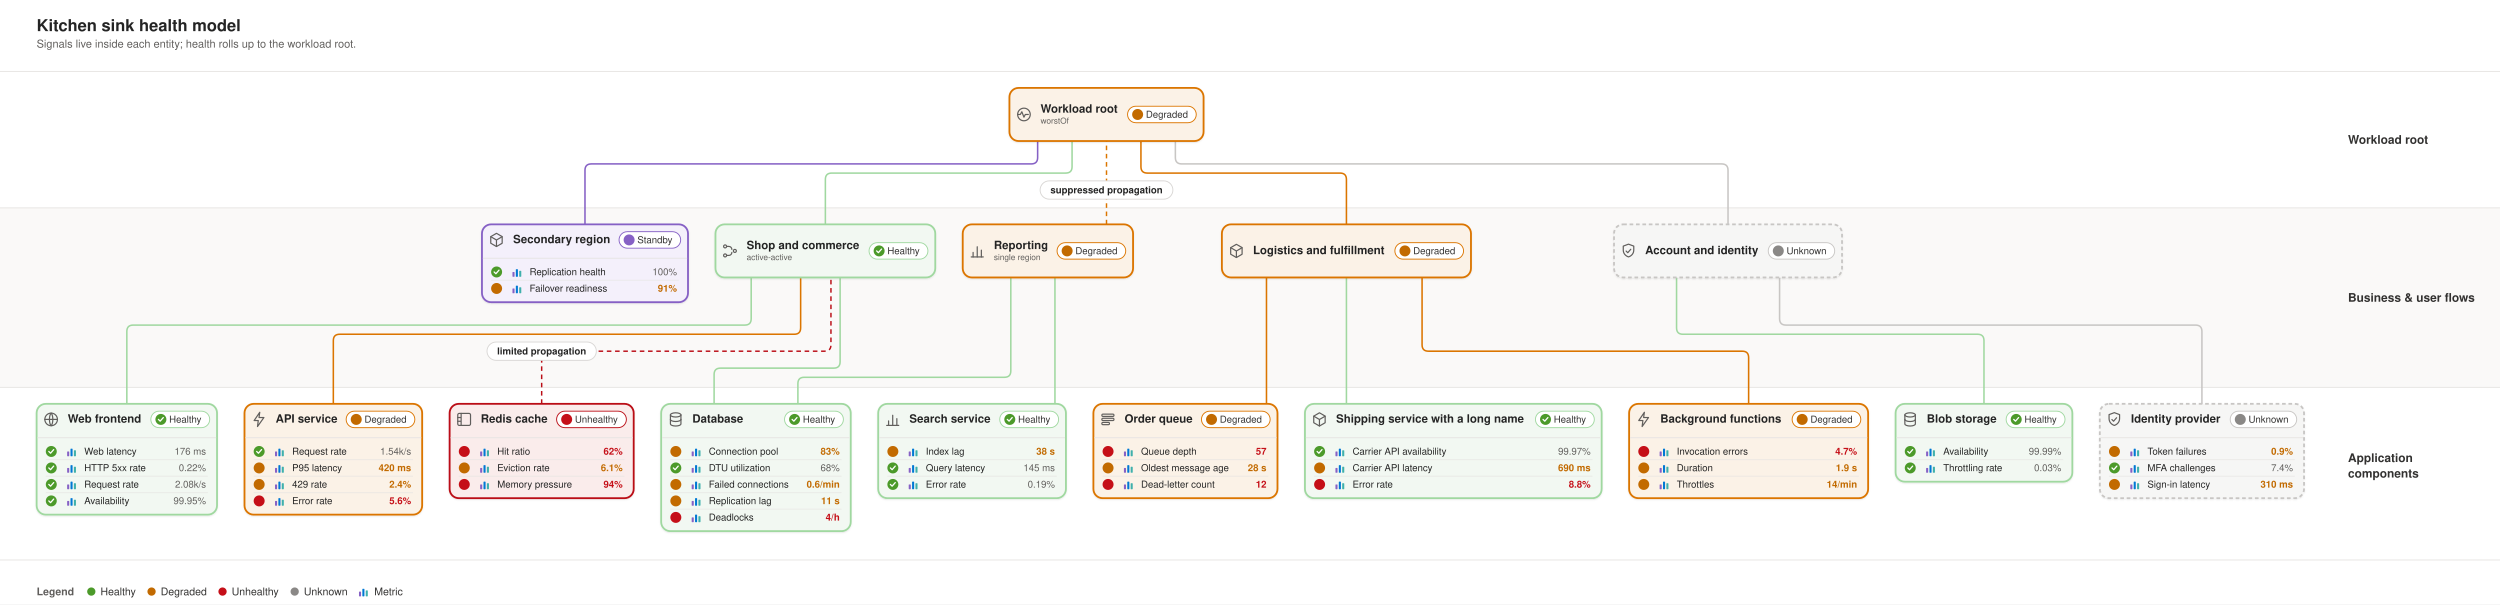
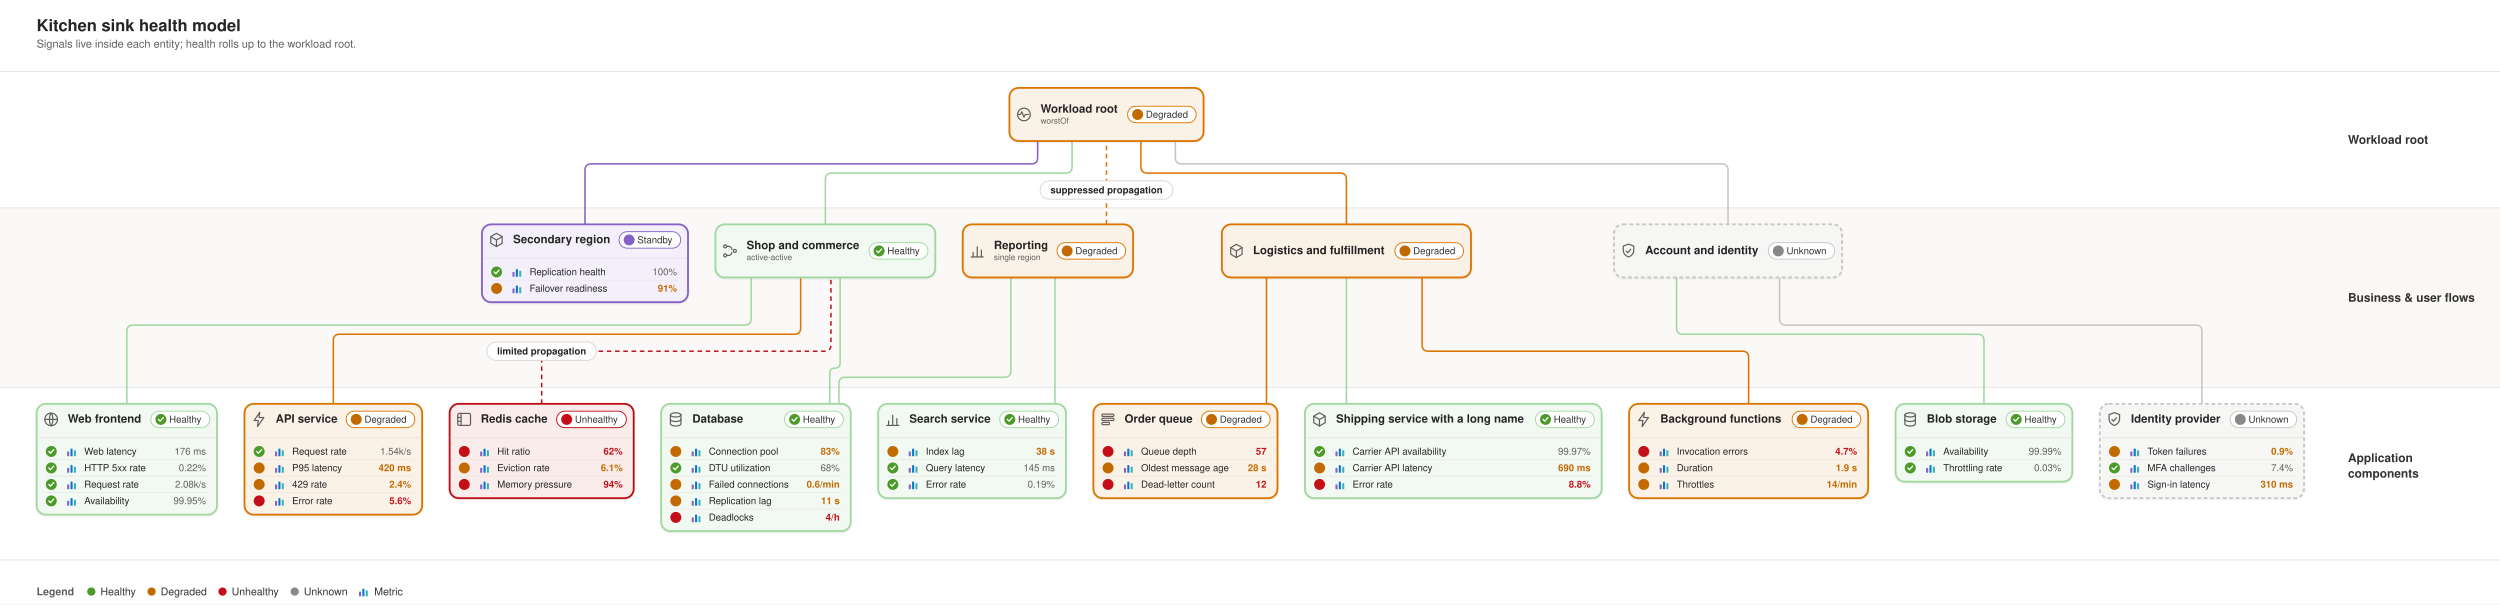
<svg xmlns="http://www.w3.org/2000/svg" width="2730" height="660" viewBox="0 0 2730 660" font-family="Segoe UI, -apple-system, BlinkMacSystemFont, Helvetica, Arial, sans-serif">
  <defs>
    <filter id="cs" x="-20%" y="-20%" width="140%" height="140%">
      <feDropShadow dx="0" dy="1" stdDeviation="1.3" flood-color="#000" flood-opacity="0.1" />
    </filter>
  </defs>
  <rect width="2730" height="660" fill="#ffffff" />
  <rect x="0" y="78.0" width="2730" height="149.0" fill="#ffffff" />
  <line x1="0" y1="78.0" x2="2730" y2="78.0" stroke="#e6e4e2" />
  <text x="2564.0" y="157.0" font-size="13" font-weight="700" fill="#323130">Workload root</text>
  <rect x="0" y="227.0" width="2730" height="196.0" fill="#faf9f8" />
  <line x1="0" y1="227.0" x2="2730" y2="227.0" stroke="#e6e4e2" />
  <text x="2564.0" y="329.5" font-size="13" font-weight="700" fill="#323130">Business &amp; user flows</text>
  <rect x="0" y="423.0" width="2730" height="171.0" fill="#ffffff" />
  <line x1="0" y1="423.0" x2="2730" y2="423.0" stroke="#e6e4e2" />
  <text x="2564.0" y="504.5" font-size="13" font-weight="700" fill="#323130">Application</text>
  <text x="2564.0" y="521.5" font-size="13" font-weight="700" fill="#323130">components</text>
  <line x1="0" y1="611.5" x2="2730" y2="611.5" stroke="#e6e4e2" />
  <text x="40" y="34" font-size="18" font-weight="700" fill="#242424">Kitchen sink health model</text>
  <text x="40" y="52" font-size="12" fill="#605e5c">Signals live inside each entity; health rolls up to the workload root.</text>
  <text x="40.0" y="650.0" font-size="11.5" font-weight="600" fill="#605e5c">Legend</text>
  <circle cx="99.7" cy="646.0" r="4.5" fill="#4c9a2a" />
  <text x="109.7" y="650.0" font-size="11.5" fill="#323130">Healthy</text>
  <circle cx="165.5" cy="646.0" r="4.5" fill="#c26a00" />
  <text x="175.5" y="650.0" font-size="11.5" fill="#323130">Degraded</text>
  <circle cx="243.0" cy="646.0" r="4.5" fill="#c50f18" />
  <text x="253.0" y="650.0" font-size="11.5" fill="#323130">Unhealthy</text>
  <circle cx="321.8" cy="646.0" r="4.5" fill="#8a8886" />
  <text x="331.8" y="650.0" font-size="11.5" fill="#323130">Unknown</text>
  <g transform="translate(390.7,639.0) scale(0.875)">
    <rect x="1.5" y="8" width="2.6" height="6" rx="0.6" fill="#8661c5" />
    <rect x="5.7" y="4.5" width="2.6" height="9.5" rx="0.6" fill="#0078D4" />
    <rect x="9.9" y="6.5" width="2.6" height="7.5" rx="0.6" fill="#3fb0ac" />
  </g>
  <text x="408.7" y="650.0" font-size="11.5" fill="#323130">Metric</text>
  <g transform="translate(40.0,0)">
    <g fill="none" stroke-linecap="butt" stroke-linejoin="round">
      <path d="M98.5 441.0 L98.5 362.0 Q98.5 355.0 105.5 355.0 L773.3 355.0 Q780.3 355.0 780.3 348.0 L780.3 303.0" stroke="#a0d8a0" stroke-width="1.7" />
-       <path d="M739.8 441.0 L739.8 409.0 Q739.8 402.0 746.8 402.0 L870.4 402.0 Q877.4 402.0 877.4 395.0 L877.4 303.0" stroke="#a0d8a0" stroke-width="1.7" />
-       <path d="M831.3 441.0 L831.3 419.0 Q831.3 412.0 838.3 412.0 L1056.8 412.0 Q1063.8 412.0 1063.8 405.0 L1063.8 303.0" stroke="#a0d8a0" stroke-width="1.7" />
+       <path d="M866.1 441.0 L866.1 407.7 Q866.1 402.0 871.8 402.0 L871.8 402.0 Q877.4 402.0 877.4 396.3 L877.4 303.0" stroke="#a0d8a0" stroke-width="1.7" />
+       <path d="M876.1 441.0 L876.1 419.0 Q876.1 412.0 883.1 412.0 L1056.8 412.0 Q1063.8 412.0 1063.8 405.0 L1063.8 303.0" stroke="#a0d8a0" stroke-width="1.7" />
      <path d="M1112.0 441.0 L1112.0 303.0" stroke="#a0d8a0" stroke-width="1.7" />
      <path d="M1430.3 441.0 L1430.3 303.0" stroke="#a0d8a0" stroke-width="1.7" />
      <path d="M2126.5 441.0 L2126.5 372.0 Q2126.5 365.0 2119.5 365.0 L1797.8 365.0 Q1790.8 365.0 1790.8 358.0 L1790.8 303.0" stroke="#a0d8a0" stroke-width="1.7" />
      <path d="M861.3 245.0 L861.3 196.0 Q861.3 189.0 868.3 189.0 L1123.7 189.0 Q1130.7 189.0 1130.7 182.0 L1130.7 154.0" stroke="#a0d8a0" stroke-width="1.7" />
      <path d="M2364.5 441.0 L2364.5 362.0 Q2364.5 355.0 2357.5 355.0 L1910.3 355.0 Q1903.3 355.0 1903.3 348.0 L1903.3 303.0" stroke="#c8c6c4" stroke-width="1.7" />
      <path d="M1847.0 245.0 L1847.0 186.0 Q1847.0 179.0 1840.0 179.0 L1250.5 179.0 Q1243.5 179.0 1243.5 172.0 L1243.5 154.0" stroke="#c8c6c4" stroke-width="1.7" />
      <path d="M598.8 245.0 L598.8 186.0 Q598.8 179.0 605.8 179.0 L1086.1 179.0 Q1093.1 179.0 1093.1 172.0 L1093.1 154.0" stroke="#8661c5" stroke-width="1.7" />
      <path d="M324.0 441.0 L324.0 372.0 Q324.0 365.0 331.0 365.0 L827.3 365.0 Q834.3 365.0 834.3 358.0 L834.3 303.0" stroke="#db7500" stroke-width="1.7" />
      <path d="M1343.0 441.0 L1343.0 303.0" stroke="#db7500" stroke-width="1.7" />
      <path d="M1869.5 441.0 L1869.5 390.5 Q1869.5 383.5 1862.5 383.5 L1519.9 383.5 Q1512.9 383.5 1512.9 376.5 L1512.9 303.0" stroke="#db7500" stroke-width="1.7" />
      <path d="M1168.3 245.0 L1168.3 154.0" stroke="#db7500" stroke-width="1.6" stroke-dasharray="5 4" />
      <path d="M1430.3 245.0 L1430.3 196.0 Q1430.3 189.0 1423.3 189.0 L1212.9 189.0 Q1205.9 189.0 1205.9 182.0 L1205.9 154.0" stroke="#db7500" stroke-width="1.7" />
      <path d="M551.5 441.0 L551.5 390.5 Q551.5 383.5 558.5 383.5 L860.4 383.5 Q867.4 383.5 867.4 376.5 L867.4 303.0" stroke="#ba0d16" stroke-width="1.6" stroke-dasharray="5 4" />
    </g>
    <g stroke="none">
      <rect x="491.8" y="373.5" width="119.4" height="20" rx="10" fill="#ffffff" stroke="#d8d6d4" stroke-width="1" />
      <text x="551.5" y="387.1" font-size="10.5" font-weight="600" fill="#242424" text-anchor="middle">limited propagation</text>
    </g>
    <g stroke="none">
      <rect x="1095.8" y="197.5" width="145.0" height="20" rx="10" fill="#ffffff" stroke="#d8d6d4" stroke-width="1" />
      <text x="1168.3" y="211.1" font-size="10.5" font-weight="600" fill="#242424" text-anchor="middle">suppressed propagation</text>
    </g>
    <g filter="url(#cs)">
      <rect x="0.0" y="441.0" width="197" height="121" rx="10" fill="#f2f8f2" stroke="#a0d8a0" stroke-width="2" />
    </g>
    <g transform="translate(6.0,448.16) scale(0.82)">
      <circle cx="12" cy="12" r="8.4" fill="none" stroke="#605e5c" stroke-width="1.6" stroke-linecap="round" stroke-linejoin="round" />
      <path d="M3.6 12h16.8M12 3.6c3 3 3 13.8 0 16.8M12 3.6c-3 3-3 13.8 0 16.8" fill="none" stroke="#605e5c" stroke-width="1.6" stroke-linecap="round" stroke-linejoin="round" />
    </g>
    <text x="34.0" y="461.5" font-size="12.5" font-weight="600" fill="#242424">Web frontend</text>
    <rect x="124.7" y="449.00" width="64.3" height="18" rx="9" fill="#ffffff" stroke="#a0d8a0" stroke-width="1" />
    <circle cx="135.7" cy="458.0" r="6" fill="#4c9a2a" />
    <path d="M133.0 458.0 l1.9 1.9 l3.4 -3.9" fill="none" stroke="#ffffff" stroke-width="1.4" stroke-linecap="round" stroke-linejoin="round" />
    <text x="144.7" y="461.57" font-size="10.5" fill="#323130">Healthy</text>
    <line x1="1.0" y1="478.0" x2="196.0" y2="478.0" stroke="#e6e4e2" />
    <circle cx="16.0" cy="493.0" r="6" fill="#4c9a2a" />
    <path d="M13.3 493.0 l1.9 1.9 l3.4 -3.9" fill="none" stroke="#ffffff" stroke-width="1.4" stroke-linecap="round" stroke-linejoin="round" />
    <g transform="translate(32.0,486.0) scale(0.875)">
      <rect x="1.5" y="8" width="2.6" height="6" rx="0.6" fill="#8661c5" />
      <rect x="5.7" y="4.5" width="2.6" height="9.5" rx="0.6" fill="#0078D4" />
      <rect x="9.9" y="6.5" width="2.6" height="7.5" rx="0.6" fill="#3fb0ac" />
    </g>
    <text x="52.0" y="496.5" font-size="10.5" fill="#242424">Web latency</text>
    <text x="185.0" y="496.5" font-size="10.5" font-weight="400" fill="#605e5c" text-anchor="end">176 ms</text>
    <line x1="10.0" y1="502.0" x2="187.0" y2="502.0" stroke="#e6e4e2" stroke-opacity="0.7" />
    <circle cx="16.0" cy="511.0" r="6" fill="#4c9a2a" />
    <path d="M13.3 511.0 l1.9 1.9 l3.4 -3.9" fill="none" stroke="#ffffff" stroke-width="1.4" stroke-linecap="round" stroke-linejoin="round" />
    <g transform="translate(32.0,504.0) scale(0.875)">
      <rect x="1.5" y="8" width="2.6" height="6" rx="0.6" fill="#8661c5" />
      <rect x="5.7" y="4.5" width="2.6" height="9.5" rx="0.6" fill="#0078D4" />
      <rect x="9.9" y="6.5" width="2.6" height="7.5" rx="0.6" fill="#3fb0ac" />
    </g>
    <text x="52.0" y="514.5" font-size="10.5" fill="#242424">HTTP 5xx rate</text>
    <text x="185.0" y="514.5" font-size="10.5" font-weight="400" fill="#605e5c" text-anchor="end">0.22%</text>
    <line x1="10.0" y1="520.0" x2="187.0" y2="520.0" stroke="#e6e4e2" stroke-opacity="0.7" />
    <circle cx="16.0" cy="529.0" r="6" fill="#4c9a2a" />
    <path d="M13.3 529.0 l1.9 1.9 l3.4 -3.9" fill="none" stroke="#ffffff" stroke-width="1.4" stroke-linecap="round" stroke-linejoin="round" />
    <g transform="translate(32.0,522.0) scale(0.875)">
      <rect x="1.5" y="8" width="2.6" height="6" rx="0.6" fill="#8661c5" />
      <rect x="5.7" y="4.5" width="2.6" height="9.5" rx="0.6" fill="#0078D4" />
      <rect x="9.9" y="6.5" width="2.6" height="7.5" rx="0.6" fill="#3fb0ac" />
    </g>
    <text x="52.0" y="532.5" font-size="10.5" fill="#242424">Request rate</text>
    <text x="185.0" y="532.5" font-size="10.5" font-weight="400" fill="#605e5c" text-anchor="end">2.08k/s</text>
    <line x1="10.0" y1="538.0" x2="187.0" y2="538.0" stroke="#e6e4e2" stroke-opacity="0.7" />
    <circle cx="16.0" cy="547.0" r="6" fill="#4c9a2a" />
    <path d="M13.3 547.0 l1.9 1.9 l3.4 -3.9" fill="none" stroke="#ffffff" stroke-width="1.4" stroke-linecap="round" stroke-linejoin="round" />
    <g transform="translate(32.0,540.0) scale(0.875)">
      <rect x="1.5" y="8" width="2.6" height="6" rx="0.6" fill="#8661c5" />
      <rect x="5.7" y="4.5" width="2.6" height="9.5" rx="0.6" fill="#0078D4" />
      <rect x="9.9" y="6.5" width="2.6" height="7.5" rx="0.6" fill="#3fb0ac" />
    </g>
    <text x="52.0" y="550.5" font-size="10.5" fill="#242424">Availability</text>
    <text x="185.0" y="550.5" font-size="10.5" font-weight="400" fill="#605e5c" text-anchor="end">99.95%</text>
    <g filter="url(#cs)">
      <rect x="227.0" y="441.0" width="194" height="121" rx="10" fill="#fbf2e7" stroke="#db7500" stroke-width="2" />
    </g>
    <g transform="translate(233.0,448.16) scale(0.82)">
      <path d="M13 2.5 5.5 13.5H11l-1 8 8.5-12H12z" fill="none" stroke="#605e5c" stroke-width="1.6" stroke-linecap="round" stroke-linejoin="round" />
    </g>
    <text x="261.0" y="461.5" font-size="12.5" font-weight="600" fill="#242424">API service</text>
    <rect x="338.0" y="449.00" width="75.0" height="18" rx="9" fill="#ffffff" stroke="#db7500" stroke-width="1" />
    <circle cx="349.0" cy="458.0" r="6" fill="#c26a00" />
    <text x="358.0" y="461.57" font-size="10.5" fill="#323130">Degraded</text>
    <line x1="228.0" y1="478.0" x2="420.0" y2="478.0" stroke="#e6e4e2" />
    <circle cx="243.0" cy="493.0" r="6" fill="#4c9a2a" />
    <path d="M240.3 493.0 l1.9 1.9 l3.4 -3.9" fill="none" stroke="#ffffff" stroke-width="1.4" stroke-linecap="round" stroke-linejoin="round" />
    <g transform="translate(259.0,486.0) scale(0.875)">
      <rect x="1.5" y="8" width="2.6" height="6" rx="0.6" fill="#8661c5" />
      <rect x="5.7" y="4.5" width="2.6" height="9.5" rx="0.6" fill="#0078D4" />
      <rect x="9.9" y="6.5" width="2.6" height="7.5" rx="0.6" fill="#3fb0ac" />
    </g>
    <text x="279.0" y="496.5" font-size="10.5" fill="#242424">Request rate</text>
    <text x="409.0" y="496.5" font-size="10.5" font-weight="400" fill="#605e5c" text-anchor="end">1.54k/s</text>
    <line x1="237.0" y1="502.0" x2="411.0" y2="502.0" stroke="#e6e4e2" stroke-opacity="0.7" />
    <circle cx="243.0" cy="511.0" r="6" fill="#c26a00" />
    <g transform="translate(259.0,504.0) scale(0.875)">
      <rect x="1.5" y="8" width="2.6" height="6" rx="0.6" fill="#8661c5" />
      <rect x="5.7" y="4.5" width="2.6" height="9.5" rx="0.6" fill="#0078D4" />
      <rect x="9.9" y="6.5" width="2.6" height="7.5" rx="0.6" fill="#3fb0ac" />
    </g>
    <text x="279.0" y="514.5" font-size="10.5" fill="#242424">P95 latency</text>
    <text x="409.0" y="514.5" font-size="10.5" font-weight="600" fill="#c26a00" text-anchor="end">420 ms</text>
    <line x1="237.0" y1="520.0" x2="411.0" y2="520.0" stroke="#e6e4e2" stroke-opacity="0.7" />
    <circle cx="243.0" cy="529.0" r="6" fill="#c26a00" />
    <g transform="translate(259.0,522.0) scale(0.875)">
      <rect x="1.5" y="8" width="2.6" height="6" rx="0.6" fill="#8661c5" />
      <rect x="5.7" y="4.5" width="2.6" height="9.5" rx="0.6" fill="#0078D4" />
      <rect x="9.9" y="6.5" width="2.6" height="7.5" rx="0.6" fill="#3fb0ac" />
    </g>
    <text x="279.0" y="532.5" font-size="10.5" fill="#242424">429 rate</text>
    <text x="409.0" y="532.5" font-size="10.5" font-weight="600" fill="#c26a00" text-anchor="end">2.4%</text>
    <line x1="237.0" y1="538.0" x2="411.0" y2="538.0" stroke="#e6e4e2" stroke-opacity="0.7" />
    <circle cx="243.0" cy="547.0" r="6" fill="#c50f18" />
    <g transform="translate(259.0,540.0) scale(0.875)">
      <rect x="1.5" y="8" width="2.6" height="6" rx="0.6" fill="#8661c5" />
      <rect x="5.7" y="4.5" width="2.6" height="9.5" rx="0.6" fill="#0078D4" />
      <rect x="9.9" y="6.5" width="2.6" height="7.5" rx="0.6" fill="#3fb0ac" />
    </g>
    <text x="279.0" y="550.5" font-size="10.5" fill="#242424">Error rate</text>
    <text x="409.0" y="550.5" font-size="10.5" font-weight="600" fill="#c50f18" text-anchor="end">5.6%</text>
    <g filter="url(#cs)">
      <rect x="682.0" y="441.0" width="207" height="139" rx="10" fill="#f2f8f2" stroke="#a0d8a0" stroke-width="2" />
    </g>
    <g transform="translate(688.0,448.16) scale(0.82)">
      <ellipse cx="12" cy="6" rx="7" ry="2.8" fill="none" stroke="#605e5c" stroke-width="1.6" stroke-linecap="round" stroke-linejoin="round" />
      <path d="M5 6v12c0 1.55 3.13 2.8 7 2.8s7-1.25 7-2.8V6" fill="none" stroke="#605e5c" stroke-width="1.6" stroke-linecap="round" stroke-linejoin="round" />
      <path d="M5 12c0 1.55 3.13 2.8 7 2.8s7-1.25 7-2.8" fill="none" stroke="#605e5c" stroke-width="1.6" stroke-linecap="round" stroke-linejoin="round" />
    </g>
    <text x="716.0" y="461.5" font-size="12.5" font-weight="600" fill="#242424">Database</text>
    <rect x="816.7" y="449.00" width="64.3" height="18" rx="9" fill="#ffffff" stroke="#a0d8a0" stroke-width="1" />
    <circle cx="827.7" cy="458.0" r="6" fill="#4c9a2a" />
    <path d="M825.0 458.0 l1.9 1.9 l3.4 -3.9" fill="none" stroke="#ffffff" stroke-width="1.4" stroke-linecap="round" stroke-linejoin="round" />
    <text x="836.7" y="461.57" font-size="10.5" fill="#323130">Healthy</text>
    <line x1="683.0" y1="478.0" x2="888.0" y2="478.0" stroke="#e6e4e2" />
    <circle cx="698.0" cy="493.0" r="6" fill="#c26a00" />
    <g transform="translate(714.0,486.0) scale(0.875)">
      <rect x="1.5" y="8" width="2.6" height="6" rx="0.6" fill="#8661c5" />
      <rect x="5.7" y="4.5" width="2.6" height="9.5" rx="0.6" fill="#0078D4" />
      <rect x="9.9" y="6.5" width="2.6" height="7.5" rx="0.6" fill="#3fb0ac" />
    </g>
    <text x="734.0" y="496.5" font-size="10.5" fill="#242424">Connection pool</text>
    <text x="877.0" y="496.5" font-size="10.5" font-weight="600" fill="#c26a00" text-anchor="end">83%</text>
    <line x1="692.0" y1="502.0" x2="879.0" y2="502.0" stroke="#e6e4e2" stroke-opacity="0.7" />
    <circle cx="698.0" cy="511.0" r="6" fill="#4c9a2a" />
    <path d="M695.3 511.0 l1.9 1.9 l3.4 -3.9" fill="none" stroke="#ffffff" stroke-width="1.4" stroke-linecap="round" stroke-linejoin="round" />
    <g transform="translate(714.0,504.0) scale(0.875)">
      <rect x="1.5" y="8" width="2.6" height="6" rx="0.6" fill="#8661c5" />
      <rect x="5.7" y="4.5" width="2.6" height="9.5" rx="0.6" fill="#0078D4" />
      <rect x="9.9" y="6.5" width="2.6" height="7.5" rx="0.6" fill="#3fb0ac" />
    </g>
    <text x="734.0" y="514.5" font-size="10.5" fill="#242424">DTU utilization</text>
    <text x="877.0" y="514.5" font-size="10.5" font-weight="400" fill="#605e5c" text-anchor="end">68%</text>
    <line x1="692.0" y1="520.0" x2="879.0" y2="520.0" stroke="#e6e4e2" stroke-opacity="0.7" />
    <circle cx="698.0" cy="529.0" r="6" fill="#c26a00" />
    <g transform="translate(714.0,522.0) scale(0.875)">
      <rect x="1.5" y="8" width="2.6" height="6" rx="0.6" fill="#8661c5" />
      <rect x="5.7" y="4.5" width="2.6" height="9.5" rx="0.6" fill="#0078D4" />
      <rect x="9.9" y="6.5" width="2.6" height="7.5" rx="0.6" fill="#3fb0ac" />
    </g>
    <text x="734.0" y="532.5" font-size="10.5" fill="#242424">Failed connections</text>
    <text x="877.0" y="532.5" font-size="10.5" font-weight="600" fill="#c26a00" text-anchor="end">0.6/min</text>
    <line x1="692.0" y1="538.0" x2="879.0" y2="538.0" stroke="#e6e4e2" stroke-opacity="0.7" />
    <circle cx="698.0" cy="547.0" r="6" fill="#c26a00" />
    <g transform="translate(714.0,540.0) scale(0.875)">
      <rect x="1.5" y="8" width="2.6" height="6" rx="0.6" fill="#8661c5" />
      <rect x="5.7" y="4.5" width="2.6" height="9.5" rx="0.6" fill="#0078D4" />
      <rect x="9.9" y="6.5" width="2.6" height="7.5" rx="0.6" fill="#3fb0ac" />
    </g>
    <text x="734.0" y="550.5" font-size="10.5" fill="#242424">Replication lag</text>
    <text x="877.0" y="550.5" font-size="10.5" font-weight="600" fill="#c26a00" text-anchor="end">11 s</text>
    <line x1="692.0" y1="556.0" x2="879.0" y2="556.0" stroke="#e6e4e2" stroke-opacity="0.7" />
    <circle cx="698.0" cy="565.0" r="6" fill="#c50f18" />
    <g transform="translate(714.0,558.0) scale(0.875)">
      <rect x="1.5" y="8" width="2.6" height="6" rx="0.6" fill="#8661c5" />
      <rect x="5.7" y="4.5" width="2.6" height="9.5" rx="0.6" fill="#0078D4" />
      <rect x="9.9" y="6.5" width="2.6" height="7.5" rx="0.6" fill="#3fb0ac" />
    </g>
    <text x="734.0" y="568.5" font-size="10.5" fill="#242424">Deadlocks</text>
    <text x="877.0" y="568.5" font-size="10.5" font-weight="600" fill="#c50f18" text-anchor="end">4/h</text>
    <g filter="url(#cs)">
      <rect x="451.0" y="441.0" width="201" height="103" rx="10" fill="#faeceb" stroke="#ba0d16" stroke-width="2" />
    </g>
    <g transform="translate(457.0,448.16) scale(0.82)">
      <rect x="3.5" y="4" width="17" height="16" rx="2" fill="none" stroke="#605e5c" stroke-width="1.6" stroke-linecap="round" stroke-linejoin="round" />
      <path d="M8 4v16M3.5 9.5h4M3.5 14.5h4" fill="none" stroke="#605e5c" stroke-width="1.6" stroke-linecap="round" stroke-linejoin="round" />
    </g>
    <text x="485.0" y="461.5" font-size="12.5" font-weight="600" fill="#242424">Redis cache</text>
    <rect x="567.8" y="449.00" width="76.2" height="18" rx="9" fill="#ffffff" stroke="#ba0d16" stroke-width="1" />
    <circle cx="578.8" cy="458.0" r="6" fill="#c50f18" />
    <text x="587.8" y="461.57" font-size="10.5" fill="#323130">Unhealthy</text>
    <line x1="452.0" y1="478.0" x2="651.0" y2="478.0" stroke="#e6e4e2" />
    <circle cx="467.0" cy="493.0" r="6" fill="#c50f18" />
    <g transform="translate(483.0,486.0) scale(0.875)">
      <rect x="1.5" y="8" width="2.6" height="6" rx="0.6" fill="#8661c5" />
      <rect x="5.7" y="4.5" width="2.6" height="9.5" rx="0.6" fill="#0078D4" />
      <rect x="9.9" y="6.5" width="2.6" height="7.5" rx="0.6" fill="#3fb0ac" />
    </g>
    <text x="503.0" y="496.5" font-size="10.5" fill="#242424">Hit ratio</text>
    <text x="640.0" y="496.5" font-size="10.5" font-weight="600" fill="#c50f18" text-anchor="end">62%</text>
    <line x1="461.0" y1="502.0" x2="642.0" y2="502.0" stroke="#e6e4e2" stroke-opacity="0.7" />
    <circle cx="467.0" cy="511.0" r="6" fill="#c26a00" />
    <g transform="translate(483.0,504.0) scale(0.875)">
      <rect x="1.5" y="8" width="2.6" height="6" rx="0.6" fill="#8661c5" />
      <rect x="5.7" y="4.5" width="2.6" height="9.5" rx="0.6" fill="#0078D4" />
      <rect x="9.9" y="6.5" width="2.6" height="7.5" rx="0.6" fill="#3fb0ac" />
    </g>
    <text x="503.0" y="514.5" font-size="10.5" fill="#242424">Eviction rate</text>
    <text x="640.0" y="514.5" font-size="10.5" font-weight="600" fill="#c26a00" text-anchor="end">6.1%</text>
    <line x1="461.0" y1="520.0" x2="642.0" y2="520.0" stroke="#e6e4e2" stroke-opacity="0.7" />
    <circle cx="467.0" cy="529.0" r="6" fill="#c50f18" />
    <g transform="translate(483.0,522.0) scale(0.875)">
      <rect x="1.5" y="8" width="2.6" height="6" rx="0.6" fill="#8661c5" />
      <rect x="5.7" y="4.5" width="2.6" height="9.5" rx="0.6" fill="#0078D4" />
      <rect x="9.9" y="6.5" width="2.6" height="7.5" rx="0.6" fill="#3fb0ac" />
    </g>
    <text x="503.0" y="532.5" font-size="10.5" fill="#242424">Memory pressure</text>
    <text x="640.0" y="532.5" font-size="10.5" font-weight="600" fill="#c50f18" text-anchor="end">94%</text>
    <g filter="url(#cs)">
      <rect x="1154.0" y="441.0" width="201" height="103" rx="10" fill="#fbf2e7" stroke="#db7500" stroke-width="2" />
    </g>
    <g transform="translate(1160.0,448.16) scale(0.82)">
      <rect x="4" y="5" width="16" height="3" rx="1" fill="none" stroke="#605e5c" stroke-width="1.6" stroke-linecap="round" stroke-linejoin="round" />
      <rect x="4" y="10.5" width="16" height="3" rx="1" fill="none" stroke="#605e5c" stroke-width="1.6" stroke-linecap="round" stroke-linejoin="round" />
      <rect x="4" y="16" width="10" height="3" rx="1" fill="none" stroke="#605e5c" stroke-width="1.6" stroke-linecap="round" stroke-linejoin="round" />
    </g>
    <text x="1188.0" y="461.5" font-size="12.5" font-weight="600" fill="#242424">Order queue</text>
    <rect x="1272.0" y="449.00" width="75.0" height="18" rx="9" fill="#ffffff" stroke="#db7500" stroke-width="1" />
    <circle cx="1283.0" cy="458.0" r="6" fill="#c26a00" />
    <text x="1292.0" y="461.57" font-size="10.5" fill="#323130">Degraded</text>
    <line x1="1155.0" y1="478.0" x2="1354.0" y2="478.0" stroke="#e6e4e2" />
    <circle cx="1170.0" cy="493.0" r="6" fill="#c50f18" />
    <g transform="translate(1186.0,486.0) scale(0.875)">
      <rect x="1.5" y="8" width="2.6" height="6" rx="0.6" fill="#8661c5" />
      <rect x="5.7" y="4.5" width="2.6" height="9.5" rx="0.6" fill="#0078D4" />
      <rect x="9.9" y="6.5" width="2.6" height="7.5" rx="0.6" fill="#3fb0ac" />
    </g>
    <text x="1206.0" y="496.5" font-size="10.5" fill="#242424">Queue depth</text>
    <text x="1343.0" y="496.5" font-size="10.5" font-weight="600" fill="#c50f18" text-anchor="end">57</text>
    <line x1="1164.0" y1="502.0" x2="1345.0" y2="502.0" stroke="#e6e4e2" stroke-opacity="0.7" />
    <circle cx="1170.0" cy="511.0" r="6" fill="#c26a00" />
    <g transform="translate(1186.0,504.0) scale(0.875)">
      <rect x="1.5" y="8" width="2.6" height="6" rx="0.6" fill="#8661c5" />
      <rect x="5.7" y="4.5" width="2.6" height="9.5" rx="0.6" fill="#0078D4" />
      <rect x="9.9" y="6.5" width="2.6" height="7.5" rx="0.6" fill="#3fb0ac" />
    </g>
    <text x="1206.0" y="514.5" font-size="10.5" fill="#242424">Oldest message age</text>
    <text x="1343.0" y="514.5" font-size="10.5" font-weight="600" fill="#c26a00" text-anchor="end">28 s</text>
    <line x1="1164.0" y1="520.0" x2="1345.0" y2="520.0" stroke="#e6e4e2" stroke-opacity="0.7" />
    <circle cx="1170.0" cy="529.0" r="6" fill="#c50f18" />
    <g transform="translate(1186.0,522.0) scale(0.875)">
      <rect x="1.5" y="8" width="2.6" height="6" rx="0.6" fill="#8661c5" />
      <rect x="5.7" y="4.5" width="2.6" height="9.5" rx="0.6" fill="#0078D4" />
      <rect x="9.9" y="6.5" width="2.6" height="7.5" rx="0.6" fill="#3fb0ac" />
    </g>
    <text x="1206.0" y="532.5" font-size="10.5" fill="#242424">Dead-letter count</text>
    <text x="1343.0" y="532.5" font-size="10.5" font-weight="600" fill="#c50f18" text-anchor="end">12</text>
    <g filter="url(#cs)">
      <rect x="2030.0" y="441.0" width="193" height="85" rx="10" fill="#f2f8f2" stroke="#a0d8a0" stroke-width="2" />
    </g>
    <g transform="translate(2036.0,448.16) scale(0.82)">
      <ellipse cx="12" cy="6" rx="7" ry="2.8" fill="none" stroke="#605e5c" stroke-width="1.6" stroke-linecap="round" stroke-linejoin="round" />
      <path d="M5 6v12c0 1.55 3.13 2.8 7 2.8s7-1.25 7-2.8V6" fill="none" stroke="#605e5c" stroke-width="1.6" stroke-linecap="round" stroke-linejoin="round" />
      <path d="M5 12c0 1.55 3.13 2.8 7 2.8s7-1.25 7-2.8" fill="none" stroke="#605e5c" stroke-width="1.6" stroke-linecap="round" stroke-linejoin="round" />
    </g>
    <text x="2064.0" y="461.5" font-size="12.5" font-weight="600" fill="#242424">Blob storage</text>
    <rect x="2150.7" y="449.00" width="64.3" height="18" rx="9" fill="#ffffff" stroke="#a0d8a0" stroke-width="1" />
    <circle cx="2161.7" cy="458.0" r="6" fill="#4c9a2a" />
    <path d="M2159.0 458.0 l1.9 1.9 l3.4 -3.9" fill="none" stroke="#ffffff" stroke-width="1.4" stroke-linecap="round" stroke-linejoin="round" />
    <text x="2170.7" y="461.57" font-size="10.5" fill="#323130">Healthy</text>
    <line x1="2031.0" y1="478.0" x2="2222.0" y2="478.0" stroke="#e6e4e2" />
    <circle cx="2046.0" cy="493.0" r="6" fill="#4c9a2a" />
    <path d="M2043.3 493.0 l1.9 1.9 l3.4 -3.9" fill="none" stroke="#ffffff" stroke-width="1.4" stroke-linecap="round" stroke-linejoin="round" />
    <g transform="translate(2062.0,486.0) scale(0.875)">
      <rect x="1.5" y="8" width="2.6" height="6" rx="0.6" fill="#8661c5" />
      <rect x="5.7" y="4.5" width="2.6" height="9.5" rx="0.6" fill="#0078D4" />
      <rect x="9.9" y="6.5" width="2.6" height="7.5" rx="0.6" fill="#3fb0ac" />
    </g>
    <text x="2082.0" y="496.5" font-size="10.5" fill="#242424">Availability</text>
    <text x="2211.0" y="496.5" font-size="10.5" font-weight="400" fill="#605e5c" text-anchor="end">99.99%</text>
    <line x1="2040.0" y1="502.0" x2="2213.0" y2="502.0" stroke="#e6e4e2" stroke-opacity="0.7" />
    <circle cx="2046.0" cy="511.0" r="6" fill="#4c9a2a" />
    <path d="M2043.3 511.0 l1.9 1.9 l3.4 -3.9" fill="none" stroke="#ffffff" stroke-width="1.4" stroke-linecap="round" stroke-linejoin="round" />
    <g transform="translate(2062.0,504.0) scale(0.875)">
      <rect x="1.5" y="8" width="2.6" height="6" rx="0.6" fill="#8661c5" />
      <rect x="5.7" y="4.5" width="2.6" height="9.5" rx="0.6" fill="#0078D4" />
      <rect x="9.9" y="6.5" width="2.6" height="7.5" rx="0.6" fill="#3fb0ac" />
    </g>
    <text x="2082.0" y="514.5" font-size="10.5" fill="#242424">Throttling rate</text>
    <text x="2211.0" y="514.5" font-size="10.5" font-weight="400" fill="#605e5c" text-anchor="end">0.03%</text>
    <g filter="url(#cs)">
      <rect x="2253.0" y="441.0" width="223" height="103" rx="10" fill="#f6f6f5" stroke="#c8c6c4" stroke-width="2" stroke-dasharray="4 3" />
    </g>
    <g transform="translate(2259.0,448.16) scale(0.82)">
      <path d="M12 3l7 2.6v5.2c0 4.6-3 7.9-7 9.2-4-1.3-7-4.6-7-9.2V5.6z" fill="none" stroke="#605e5c" stroke-width="1.6" stroke-linecap="round" stroke-linejoin="round" />
      <path d="M8.8 12.2l2.2 2.2 4-4.6" fill="none" stroke="#605e5c" stroke-width="1.6" stroke-linecap="round" stroke-linejoin="round" />
    </g>
    <text x="2287.0" y="461.5" font-size="12.5" font-weight="600" fill="#242424">Identity provider</text>
    <rect x="2395.4" y="449.00" width="72.6" height="18" rx="9" fill="#ffffff" stroke="#c8c6c4" stroke-width="1" />
    <circle cx="2406.4" cy="458.0" r="6" fill="#8a8886" />
    <text x="2415.4" y="461.57" font-size="10.5" fill="#323130">Unknown</text>
    <line x1="2254.0" y1="478.0" x2="2475.0" y2="478.0" stroke="#e6e4e2" />
    <circle cx="2269.0" cy="493.0" r="6" fill="#c26a00" />
    <g transform="translate(2285.0,486.0) scale(0.875)">
      <rect x="1.5" y="8" width="2.6" height="6" rx="0.6" fill="#8661c5" />
      <rect x="5.7" y="4.5" width="2.6" height="9.5" rx="0.6" fill="#0078D4" />
      <rect x="9.9" y="6.5" width="2.6" height="7.5" rx="0.6" fill="#3fb0ac" />
    </g>
    <text x="2305.0" y="496.5" font-size="10.5" fill="#242424">Token failures</text>
    <text x="2464.0" y="496.5" font-size="10.5" font-weight="600" fill="#c26a00" text-anchor="end">0.9%</text>
    <line x1="2263.0" y1="502.0" x2="2466.0" y2="502.0" stroke="#e6e4e2" stroke-opacity="0.7" />
    <circle cx="2269.0" cy="511.0" r="6" fill="#4c9a2a" />
    <path d="M2266.3 511.0 l1.9 1.9 l3.4 -3.9" fill="none" stroke="#ffffff" stroke-width="1.4" stroke-linecap="round" stroke-linejoin="round" />
    <g transform="translate(2285.0,504.0) scale(0.875)">
      <rect x="1.5" y="8" width="2.6" height="6" rx="0.6" fill="#8661c5" />
      <rect x="5.7" y="4.5" width="2.6" height="9.5" rx="0.6" fill="#0078D4" />
      <rect x="9.9" y="6.5" width="2.6" height="7.5" rx="0.6" fill="#3fb0ac" />
    </g>
    <text x="2305.0" y="514.5" font-size="10.5" fill="#242424">MFA challenges</text>
    <text x="2464.0" y="514.5" font-size="10.5" font-weight="400" fill="#605e5c" text-anchor="end">7.4%</text>
    <line x1="2263.0" y1="520.0" x2="2466.0" y2="520.0" stroke="#e6e4e2" stroke-opacity="0.7" />
    <circle cx="2269.0" cy="529.0" r="6" fill="#c26a00" />
    <g transform="translate(2285.0,522.0) scale(0.875)">
      <rect x="1.5" y="8" width="2.6" height="6" rx="0.6" fill="#8661c5" />
      <rect x="5.7" y="4.5" width="2.6" height="9.5" rx="0.6" fill="#0078D4" />
      <rect x="9.9" y="6.5" width="2.6" height="7.5" rx="0.6" fill="#3fb0ac" />
    </g>
    <text x="2305.0" y="532.5" font-size="10.5" fill="#242424">Sign-in latency</text>
    <text x="2464.0" y="532.5" font-size="10.5" font-weight="600" fill="#c26a00" text-anchor="end">310 ms</text>
    <g filter="url(#cs)">
      <rect x="919.0" y="441.0" width="205" height="103" rx="10" fill="#f2f8f2" stroke="#a0d8a0" stroke-width="2" />
    </g>
    <g transform="translate(925.0,448.16) scale(0.82)">
      <path d="M4 20h16" fill="none" stroke="#605e5c" stroke-width="1.6" stroke-linecap="round" stroke-linejoin="round" />
      <path d="M6.5 20v-6M12 20V6.5M17.5 20v-9" fill="none" stroke="#605e5c" stroke-width="1.6" stroke-linecap="round" stroke-linejoin="round" />
    </g>
    <text x="953.0" y="461.5" font-size="12.5" font-weight="600" fill="#242424">Search service</text>
    <rect x="1051.7" y="449.00" width="64.3" height="18" rx="9" fill="#ffffff" stroke="#a0d8a0" stroke-width="1" />
    <circle cx="1062.7" cy="458.0" r="6" fill="#4c9a2a" />
    <path d="M1060.0 458.0 l1.9 1.9 l3.4 -3.9" fill="none" stroke="#ffffff" stroke-width="1.4" stroke-linecap="round" stroke-linejoin="round" />
    <text x="1071.7" y="461.57" font-size="10.5" fill="#323130">Healthy</text>
    <line x1="920.0" y1="478.0" x2="1123.0" y2="478.0" stroke="#e6e4e2" />
    <circle cx="935.0" cy="493.0" r="6" fill="#c26a00" />
    <g transform="translate(951.0,486.0) scale(0.875)">
      <rect x="1.5" y="8" width="2.6" height="6" rx="0.6" fill="#8661c5" />
      <rect x="5.7" y="4.5" width="2.6" height="9.5" rx="0.6" fill="#0078D4" />
      <rect x="9.9" y="6.5" width="2.6" height="7.5" rx="0.6" fill="#3fb0ac" />
    </g>
    <text x="971.0" y="496.5" font-size="10.5" fill="#242424">Index lag</text>
    <text x="1112.0" y="496.5" font-size="10.5" font-weight="600" fill="#c26a00" text-anchor="end">38 s</text>
    <line x1="929.0" y1="502.0" x2="1114.0" y2="502.0" stroke="#e6e4e2" stroke-opacity="0.7" />
    <circle cx="935.0" cy="511.0" r="6" fill="#4c9a2a" />
    <path d="M932.3 511.0 l1.9 1.9 l3.4 -3.9" fill="none" stroke="#ffffff" stroke-width="1.4" stroke-linecap="round" stroke-linejoin="round" />
    <g transform="translate(951.0,504.0) scale(0.875)">
      <rect x="1.5" y="8" width="2.6" height="6" rx="0.6" fill="#8661c5" />
      <rect x="5.7" y="4.5" width="2.6" height="9.5" rx="0.6" fill="#0078D4" />
      <rect x="9.9" y="6.5" width="2.6" height="7.5" rx="0.6" fill="#3fb0ac" />
    </g>
    <text x="971.0" y="514.5" font-size="10.5" fill="#242424">Query latency</text>
    <text x="1112.0" y="514.5" font-size="10.5" font-weight="400" fill="#605e5c" text-anchor="end">145 ms</text>
    <line x1="929.0" y1="520.0" x2="1114.0" y2="520.0" stroke="#e6e4e2" stroke-opacity="0.7" />
    <circle cx="935.0" cy="529.0" r="6" fill="#4c9a2a" />
    <path d="M932.3 529.0 l1.9 1.9 l3.4 -3.9" fill="none" stroke="#ffffff" stroke-width="1.4" stroke-linecap="round" stroke-linejoin="round" />
    <g transform="translate(951.0,522.0) scale(0.875)">
      <rect x="1.5" y="8" width="2.6" height="6" rx="0.6" fill="#8661c5" />
      <rect x="5.7" y="4.5" width="2.6" height="9.5" rx="0.6" fill="#0078D4" />
      <rect x="9.9" y="6.5" width="2.6" height="7.5" rx="0.6" fill="#3fb0ac" />
    </g>
    <text x="971.0" y="532.5" font-size="10.5" fill="#242424">Error rate</text>
    <text x="1112.0" y="532.5" font-size="10.5" font-weight="400" fill="#605e5c" text-anchor="end">0.19%</text>
    <g filter="url(#cs)">
      <rect x="1385.0" y="441.0" width="324" height="103" rx="10" fill="#f2f8f2" stroke="#a0d8a0" stroke-width="2" />
    </g>
    <g transform="translate(1391.0,448.16) scale(0.82)">
      <path d="M12 3.2l7.6 4.4v8.8L12 20.8l-7.6-4.4V7.6z" fill="none" stroke="#605e5c" stroke-width="1.6" stroke-linecap="round" stroke-linejoin="round" />
      <path d="M4.6 7.8l7.4 4.3 7.4-4.3M12 12.1v8.6" fill="none" stroke="#605e5c" stroke-width="1.6" stroke-linecap="round" stroke-linejoin="round" />
    </g>
    <text x="1419.0" y="461.5" font-size="12.5" font-weight="600" fill="#242424">Shipping service with a long name</text>
    <rect x="1636.7" y="449.00" width="64.3" height="18" rx="9" fill="#ffffff" stroke="#a0d8a0" stroke-width="1" />
    <circle cx="1647.7" cy="458.0" r="6" fill="#4c9a2a" />
    <path d="M1645.0 458.0 l1.9 1.9 l3.4 -3.9" fill="none" stroke="#ffffff" stroke-width="1.4" stroke-linecap="round" stroke-linejoin="round" />
    <text x="1656.7" y="461.57" font-size="10.5" fill="#323130">Healthy</text>
    <line x1="1386.0" y1="478.0" x2="1708.0" y2="478.0" stroke="#e6e4e2" />
    <circle cx="1401.0" cy="493.0" r="6" fill="#4c9a2a" />
    <path d="M1398.3 493.0 l1.9 1.9 l3.4 -3.9" fill="none" stroke="#ffffff" stroke-width="1.4" stroke-linecap="round" stroke-linejoin="round" />
    <g transform="translate(1417.0,486.0) scale(0.875)">
      <rect x="1.5" y="8" width="2.6" height="6" rx="0.6" fill="#8661c5" />
      <rect x="5.7" y="4.5" width="2.6" height="9.5" rx="0.6" fill="#0078D4" />
      <rect x="9.9" y="6.5" width="2.6" height="7.5" rx="0.6" fill="#3fb0ac" />
    </g>
    <text x="1437.0" y="496.5" font-size="10.5" fill="#242424">Carrier API availability</text>
    <text x="1697.0" y="496.5" font-size="10.5" font-weight="400" fill="#605e5c" text-anchor="end">99.97%</text>
    <line x1="1395.0" y1="502.0" x2="1699.0" y2="502.0" stroke="#e6e4e2" stroke-opacity="0.7" />
    <circle cx="1401.0" cy="511.0" r="6" fill="#c26a00" />
    <g transform="translate(1417.0,504.0) scale(0.875)">
      <rect x="1.5" y="8" width="2.6" height="6" rx="0.6" fill="#8661c5" />
      <rect x="5.7" y="4.5" width="2.6" height="9.5" rx="0.6" fill="#0078D4" />
      <rect x="9.9" y="6.5" width="2.6" height="7.5" rx="0.6" fill="#3fb0ac" />
    </g>
    <text x="1437.0" y="514.5" font-size="10.5" fill="#242424">Carrier API latency</text>
    <text x="1697.0" y="514.5" font-size="10.5" font-weight="600" fill="#c26a00" text-anchor="end">690 ms</text>
    <line x1="1395.0" y1="520.0" x2="1699.0" y2="520.0" stroke="#e6e4e2" stroke-opacity="0.7" />
    <circle cx="1401.0" cy="529.0" r="6" fill="#c50f18" />
    <g transform="translate(1417.0,522.0) scale(0.875)">
      <rect x="1.5" y="8" width="2.6" height="6" rx="0.6" fill="#8661c5" />
      <rect x="5.7" y="4.5" width="2.6" height="9.5" rx="0.6" fill="#0078D4" />
      <rect x="9.9" y="6.5" width="2.6" height="7.5" rx="0.6" fill="#3fb0ac" />
    </g>
    <text x="1437.0" y="532.5" font-size="10.5" fill="#242424">Error rate</text>
    <text x="1697.0" y="532.5" font-size="10.5" font-weight="600" fill="#c50f18" text-anchor="end">8.8%</text>
    <g filter="url(#cs)">
      <rect x="1739.0" y="441.0" width="261" height="103" rx="10" fill="#fbf2e7" stroke="#db7500" stroke-width="2" />
    </g>
    <g transform="translate(1745.0,448.16) scale(0.82)">
      <path d="M13 2.5 5.5 13.5H11l-1 8 8.5-12H12z" fill="none" stroke="#605e5c" stroke-width="1.6" stroke-linecap="round" stroke-linejoin="round" />
    </g>
    <text x="1773.0" y="461.5" font-size="12.5" font-weight="600" fill="#242424">Background functions</text>
    <rect x="1917.0" y="449.00" width="75.0" height="18" rx="9" fill="#ffffff" stroke="#db7500" stroke-width="1" />
    <circle cx="1928.0" cy="458.0" r="6" fill="#c26a00" />
    <text x="1937.0" y="461.57" font-size="10.5" fill="#323130">Degraded</text>
    <line x1="1740.0" y1="478.0" x2="1999.0" y2="478.0" stroke="#e6e4e2" />
    <circle cx="1755.0" cy="493.0" r="6" fill="#c50f18" />
    <g transform="translate(1771.0,486.0) scale(0.875)">
      <rect x="1.5" y="8" width="2.6" height="6" rx="0.6" fill="#8661c5" />
      <rect x="5.7" y="4.5" width="2.6" height="9.5" rx="0.6" fill="#0078D4" />
      <rect x="9.9" y="6.5" width="2.6" height="7.5" rx="0.6" fill="#3fb0ac" />
    </g>
    <text x="1791.0" y="496.5" font-size="10.5" fill="#242424">Invocation errors</text>
    <text x="1988.0" y="496.5" font-size="10.5" font-weight="600" fill="#c50f18" text-anchor="end">4.7%</text>
    <line x1="1749.0" y1="502.0" x2="1990.0" y2="502.0" stroke="#e6e4e2" stroke-opacity="0.7" />
    <circle cx="1755.0" cy="511.0" r="6" fill="#c26a00" />
    <g transform="translate(1771.0,504.0) scale(0.875)">
      <rect x="1.5" y="8" width="2.6" height="6" rx="0.6" fill="#8661c5" />
      <rect x="5.7" y="4.5" width="2.6" height="9.5" rx="0.6" fill="#0078D4" />
      <rect x="9.9" y="6.5" width="2.6" height="7.5" rx="0.6" fill="#3fb0ac" />
    </g>
    <text x="1791.0" y="514.5" font-size="10.5" fill="#242424">Duration</text>
    <text x="1988.0" y="514.5" font-size="10.5" font-weight="600" fill="#c26a00" text-anchor="end">1.9 s</text>
    <line x1="1749.0" y1="520.0" x2="1990.0" y2="520.0" stroke="#e6e4e2" stroke-opacity="0.7" />
    <circle cx="1755.0" cy="529.0" r="6" fill="#c26a00" />
    <g transform="translate(1771.0,522.0) scale(0.875)">
      <rect x="1.5" y="8" width="2.6" height="6" rx="0.6" fill="#8661c5" />
      <rect x="5.7" y="4.5" width="2.6" height="9.5" rx="0.6" fill="#0078D4" />
      <rect x="9.9" y="6.5" width="2.6" height="7.5" rx="0.6" fill="#3fb0ac" />
    </g>
    <text x="1791.0" y="532.5" font-size="10.5" fill="#242424">Throttles</text>
    <text x="1988.0" y="532.5" font-size="10.5" font-weight="600" fill="#c26a00" text-anchor="end">14/min</text>
    <g filter="url(#cs)">
      <rect x="741.3" y="245.0" width="240" height="58" rx="10" fill="#f2f8f2" stroke="#a0d8a0" stroke-width="2" />
    </g>
    <g transform="translate(747.3,264.16) scale(0.82)">
      <circle cx="5.5" cy="6" r="2" fill="none" stroke="#605e5c" stroke-width="1.6" stroke-linecap="round" stroke-linejoin="round" />
      <circle cx="5.5" cy="18" r="2" fill="none" stroke="#605e5c" stroke-width="1.6" stroke-linecap="round" stroke-linejoin="round" />
      <circle cx="18.5" cy="12" r="2" fill="none" stroke="#605e5c" stroke-width="1.6" stroke-linecap="round" stroke-linejoin="round" />
      <path d="M7.5 6h3a4 4 0 0 1 4 4M7.5 18h3a4 4 0 0 0 4-4" fill="none" stroke="#605e5c" stroke-width="1.6" stroke-linecap="round" stroke-linejoin="round" />
    </g>
    <text x="775.3" y="272.0" font-size="12.5" font-weight="600" fill="#242424">Shop and commerce</text>
    <text x="775.3" y="284.0" font-size="9" fill="#605e5c">active-active</text>
    <rect x="909.0" y="265.00" width="64.3" height="18" rx="9" fill="#ffffff" stroke="#a0d8a0" stroke-width="1" />
    <circle cx="920.0" cy="274.0" r="6" fill="#4c9a2a" />
    <path d="M917.3 274.0 l1.9 1.9 l3.4 -3.9" fill="none" stroke="#ffffff" stroke-width="1.4" stroke-linecap="round" stroke-linejoin="round" />
    <text x="929.0" y="277.57" font-size="10.5" fill="#323130">Healthy</text>
    <g filter="url(#cs)">
      <rect x="1011.3" y="245.0" width="186" height="58" rx="10" fill="#fbf2e7" stroke="#db7500" stroke-width="2" />
    </g>
    <g transform="translate(1017.3,264.16) scale(0.82)">
      <path d="M4 20h16" fill="none" stroke="#605e5c" stroke-width="1.6" stroke-linecap="round" stroke-linejoin="round" />
      <path d="M6.5 20v-6M12 20V6.5M17.5 20v-9" fill="none" stroke="#605e5c" stroke-width="1.6" stroke-linecap="round" stroke-linejoin="round" />
    </g>
    <text x="1045.3" y="272.0" font-size="12.5" font-weight="600" fill="#242424">Reporting</text>
    <text x="1045.3" y="284.0" font-size="9" fill="#605e5c">single region</text>
    <rect x="1114.3" y="265.00" width="75.0" height="18" rx="9" fill="#ffffff" stroke="#db7500" stroke-width="1" />
    <circle cx="1125.3" cy="274.0" r="6" fill="#c26a00" />
    <text x="1134.3" y="277.57" font-size="10.5" fill="#323130">Degraded</text>
    <g filter="url(#cs)">
      <rect x="1294.3" y="245.0" width="272" height="58" rx="10" fill="#fbf2e7" stroke="#db7500" stroke-width="2" />
    </g>
    <g transform="translate(1300.3,264.16) scale(0.82)">
      <path d="M12 3.2l7.6 4.4v8.8L12 20.8l-7.6-4.4V7.6z" fill="none" stroke="#605e5c" stroke-width="1.6" stroke-linecap="round" stroke-linejoin="round" />
      <path d="M4.6 7.8l7.4 4.3 7.4-4.3M12 12.1v8.6" fill="none" stroke="#605e5c" stroke-width="1.6" stroke-linecap="round" stroke-linejoin="round" />
    </g>
    <text x="1328.3" y="277.5" font-size="12.5" font-weight="600" fill="#242424">Logistics and fulfillment</text>
    <rect x="1483.2" y="265.00" width="75.0" height="18" rx="9" fill="#ffffff" stroke="#db7500" stroke-width="1" />
    <circle cx="1494.2" cy="274.0" r="6" fill="#c26a00" />
    <text x="1503.2" y="277.57" font-size="10.5" fill="#323130">Degraded</text>
    <g filter="url(#cs)">
      <rect x="1722.5" y="245.0" width="249" height="58" rx="10" fill="#f6f6f5" stroke="#c8c6c4" stroke-width="2" stroke-dasharray="4 3" />
    </g>
    <g transform="translate(1728.5,264.16) scale(0.82)">
      <path d="M12 3l7 2.6v5.2c0 4.6-3 7.9-7 9.2-4-1.3-7-4.6-7-9.2V5.6z" fill="none" stroke="#605e5c" stroke-width="1.6" stroke-linecap="round" stroke-linejoin="round" />
      <path d="M8.8 12.2l2.2 2.2 4-4.6" fill="none" stroke="#605e5c" stroke-width="1.6" stroke-linecap="round" stroke-linejoin="round" />
    </g>
    <text x="1756.5" y="277.5" font-size="12.5" font-weight="600" fill="#242424">Account and identity</text>
    <rect x="1890.9" y="265.00" width="72.6" height="18" rx="9" fill="#ffffff" stroke="#c8c6c4" stroke-width="1" />
    <circle cx="1901.9" cy="274.0" r="6" fill="#8a8886" />
    <text x="1910.9" y="277.57" font-size="10.5" fill="#323130">Unknown</text>
    <g filter="url(#cs)">
      <rect x="486.3" y="245.0" width="225" height="85" rx="10" fill="#f4f0fb" stroke="#8661c5" stroke-width="2" />
    </g>
    <g transform="translate(492.3,252.16) scale(0.82)">
      <path d="M12 3.2l7.6 4.4v8.8L12 20.8l-7.6-4.4V7.6z" fill="none" stroke="#605e5c" stroke-width="1.6" stroke-linecap="round" stroke-linejoin="round" />
      <path d="M4.6 7.8l7.4 4.3 7.4-4.3M12 12.1v8.6" fill="none" stroke="#605e5c" stroke-width="1.6" stroke-linecap="round" stroke-linejoin="round" />
    </g>
    <text x="520.3" y="265.5" font-size="12.5" font-weight="600" fill="#242424">Secondary region</text>
    <rect x="636.0" y="253.00" width="67.3" height="18" rx="9" fill="#ffffff" stroke="#8661c5" stroke-width="1" />
    <circle cx="647.0" cy="262.0" r="6" fill="#8661c5" />
    <text x="656.0" y="265.57" font-size="10.5" fill="#323130">Standby</text>
    <line x1="487.3" y1="282.0" x2="710.3" y2="282.0" stroke="#e6e4e2" />
    <circle cx="502.3" cy="297.0" r="6" fill="#4c9a2a" />
    <path d="M499.6 297.0 l1.9 1.9 l3.4 -3.9" fill="none" stroke="#ffffff" stroke-width="1.4" stroke-linecap="round" stroke-linejoin="round" />
    <g transform="translate(518.3,290.0) scale(0.875)">
      <rect x="1.5" y="8" width="2.6" height="6" rx="0.6" fill="#8661c5" />
      <rect x="5.7" y="4.5" width="2.6" height="9.5" rx="0.6" fill="#0078D4" />
      <rect x="9.9" y="6.5" width="2.6" height="7.5" rx="0.6" fill="#3fb0ac" />
    </g>
    <text x="538.3" y="300.5" font-size="10.5" fill="#242424">Replication health</text>
    <text x="699.3" y="300.5" font-size="10.5" font-weight="400" fill="#605e5c" text-anchor="end">100%</text>
    <line x1="496.3" y1="306.0" x2="701.3" y2="306.0" stroke="#e6e4e2" stroke-opacity="0.7" />
    <circle cx="502.3" cy="315.0" r="6" fill="#c26a00" />
    <g transform="translate(518.3,308.0) scale(0.875)">
      <rect x="1.5" y="8" width="2.6" height="6" rx="0.6" fill="#8661c5" />
      <rect x="5.7" y="4.5" width="2.6" height="9.5" rx="0.6" fill="#0078D4" />
      <rect x="9.9" y="6.5" width="2.6" height="7.5" rx="0.6" fill="#3fb0ac" />
    </g>
    <text x="538.3" y="318.5" font-size="10.5" fill="#242424">Failover readiness</text>
    <text x="699.3" y="318.5" font-size="10.5" font-weight="600" fill="#c26a00" text-anchor="end">91%</text>
    <g filter="url(#cs)">
      <rect x="1062.3" y="96.0" width="212" height="58" rx="10" fill="#fbf2e7" stroke="#db7500" stroke-width="2" />
    </g>
    <g transform="translate(1068.3,115.16) scale(0.82)">
      <circle cx="12" cy="12" r="8.4" fill="none" stroke="#605e5c" stroke-width="1.6" stroke-linecap="round" stroke-linejoin="round" />
      <path d="M4.2 12h3l2-3.6 2.8 7.2 1.8-3.6h4" fill="none" stroke="#605e5c" stroke-width="1.6" stroke-linecap="round" stroke-linejoin="round" />
    </g>
    <text x="1096.3" y="123.0" font-size="12.5" font-weight="600" fill="#242424">Workload root</text>
    <text x="1096.3" y="135.0" font-size="9" fill="#605e5c">worstOf</text>
    <rect x="1191.3" y="116.00" width="75.0" height="18" rx="9" fill="#ffffff" stroke="#db7500" stroke-width="1" />
    <circle cx="1202.3" cy="125.0" r="6" fill="#c26a00" />
    <text x="1211.3" y="128.57" font-size="10.5" fill="#323130">Degraded</text>
  </g>
</svg>
